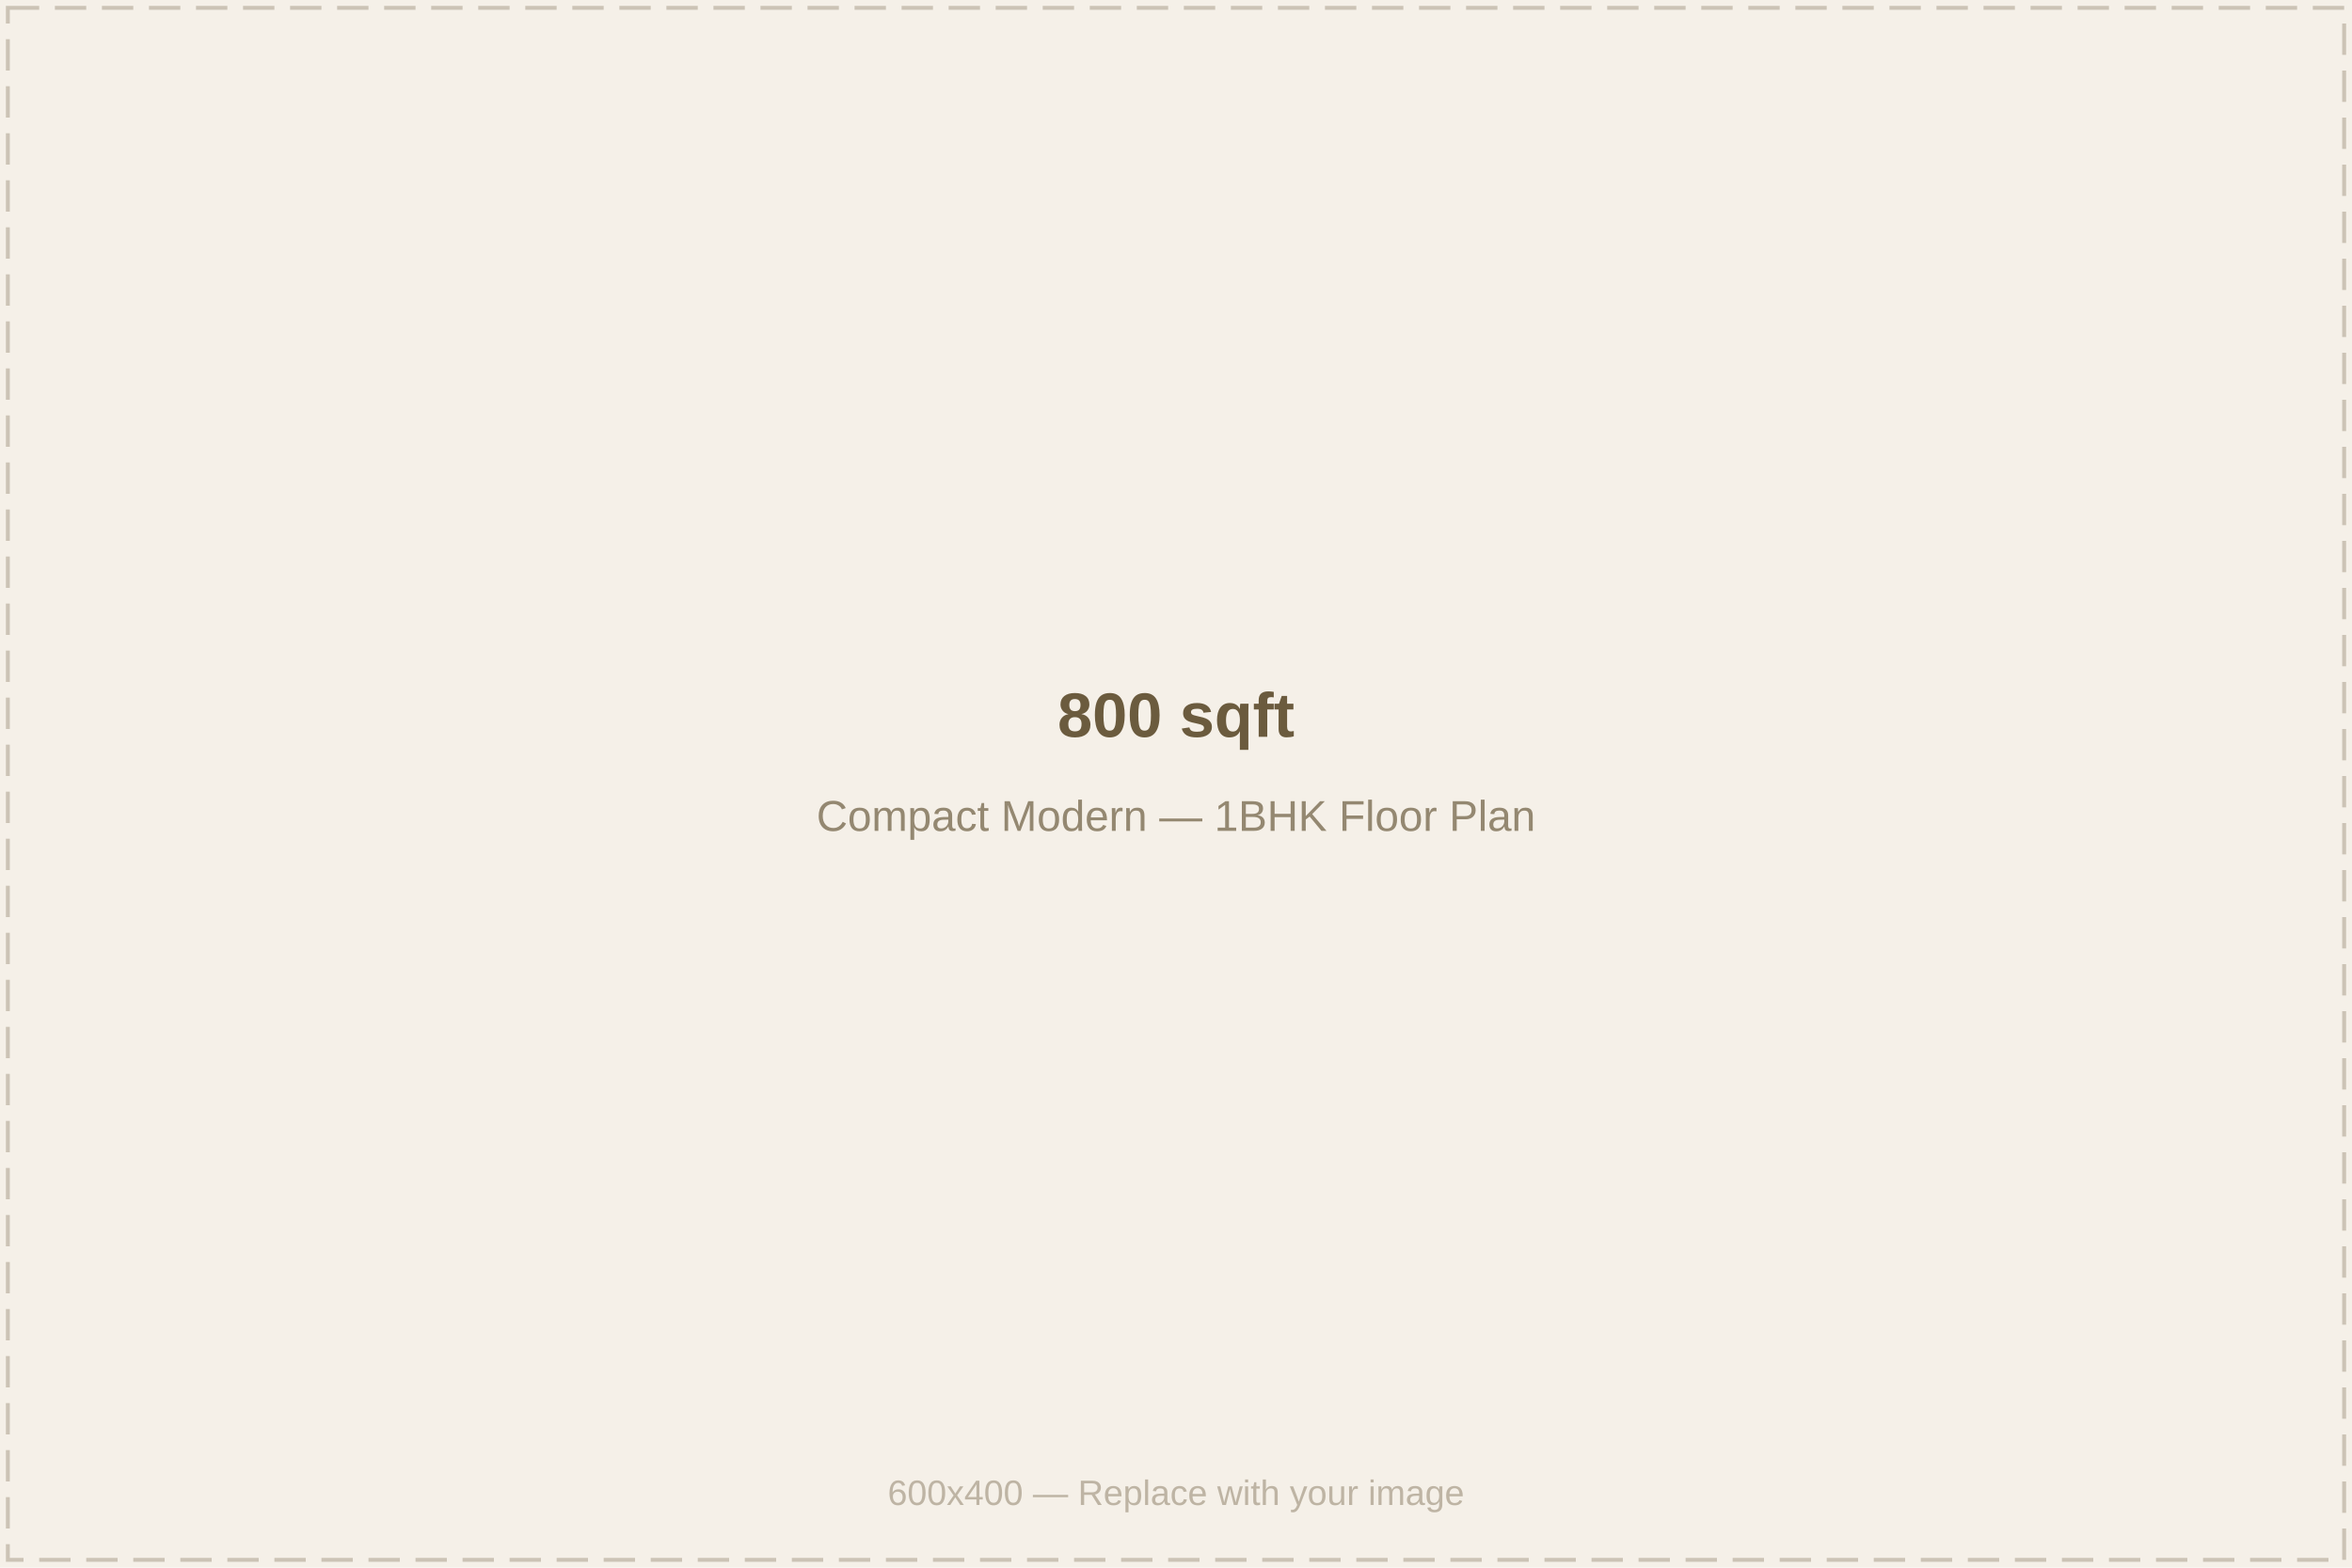
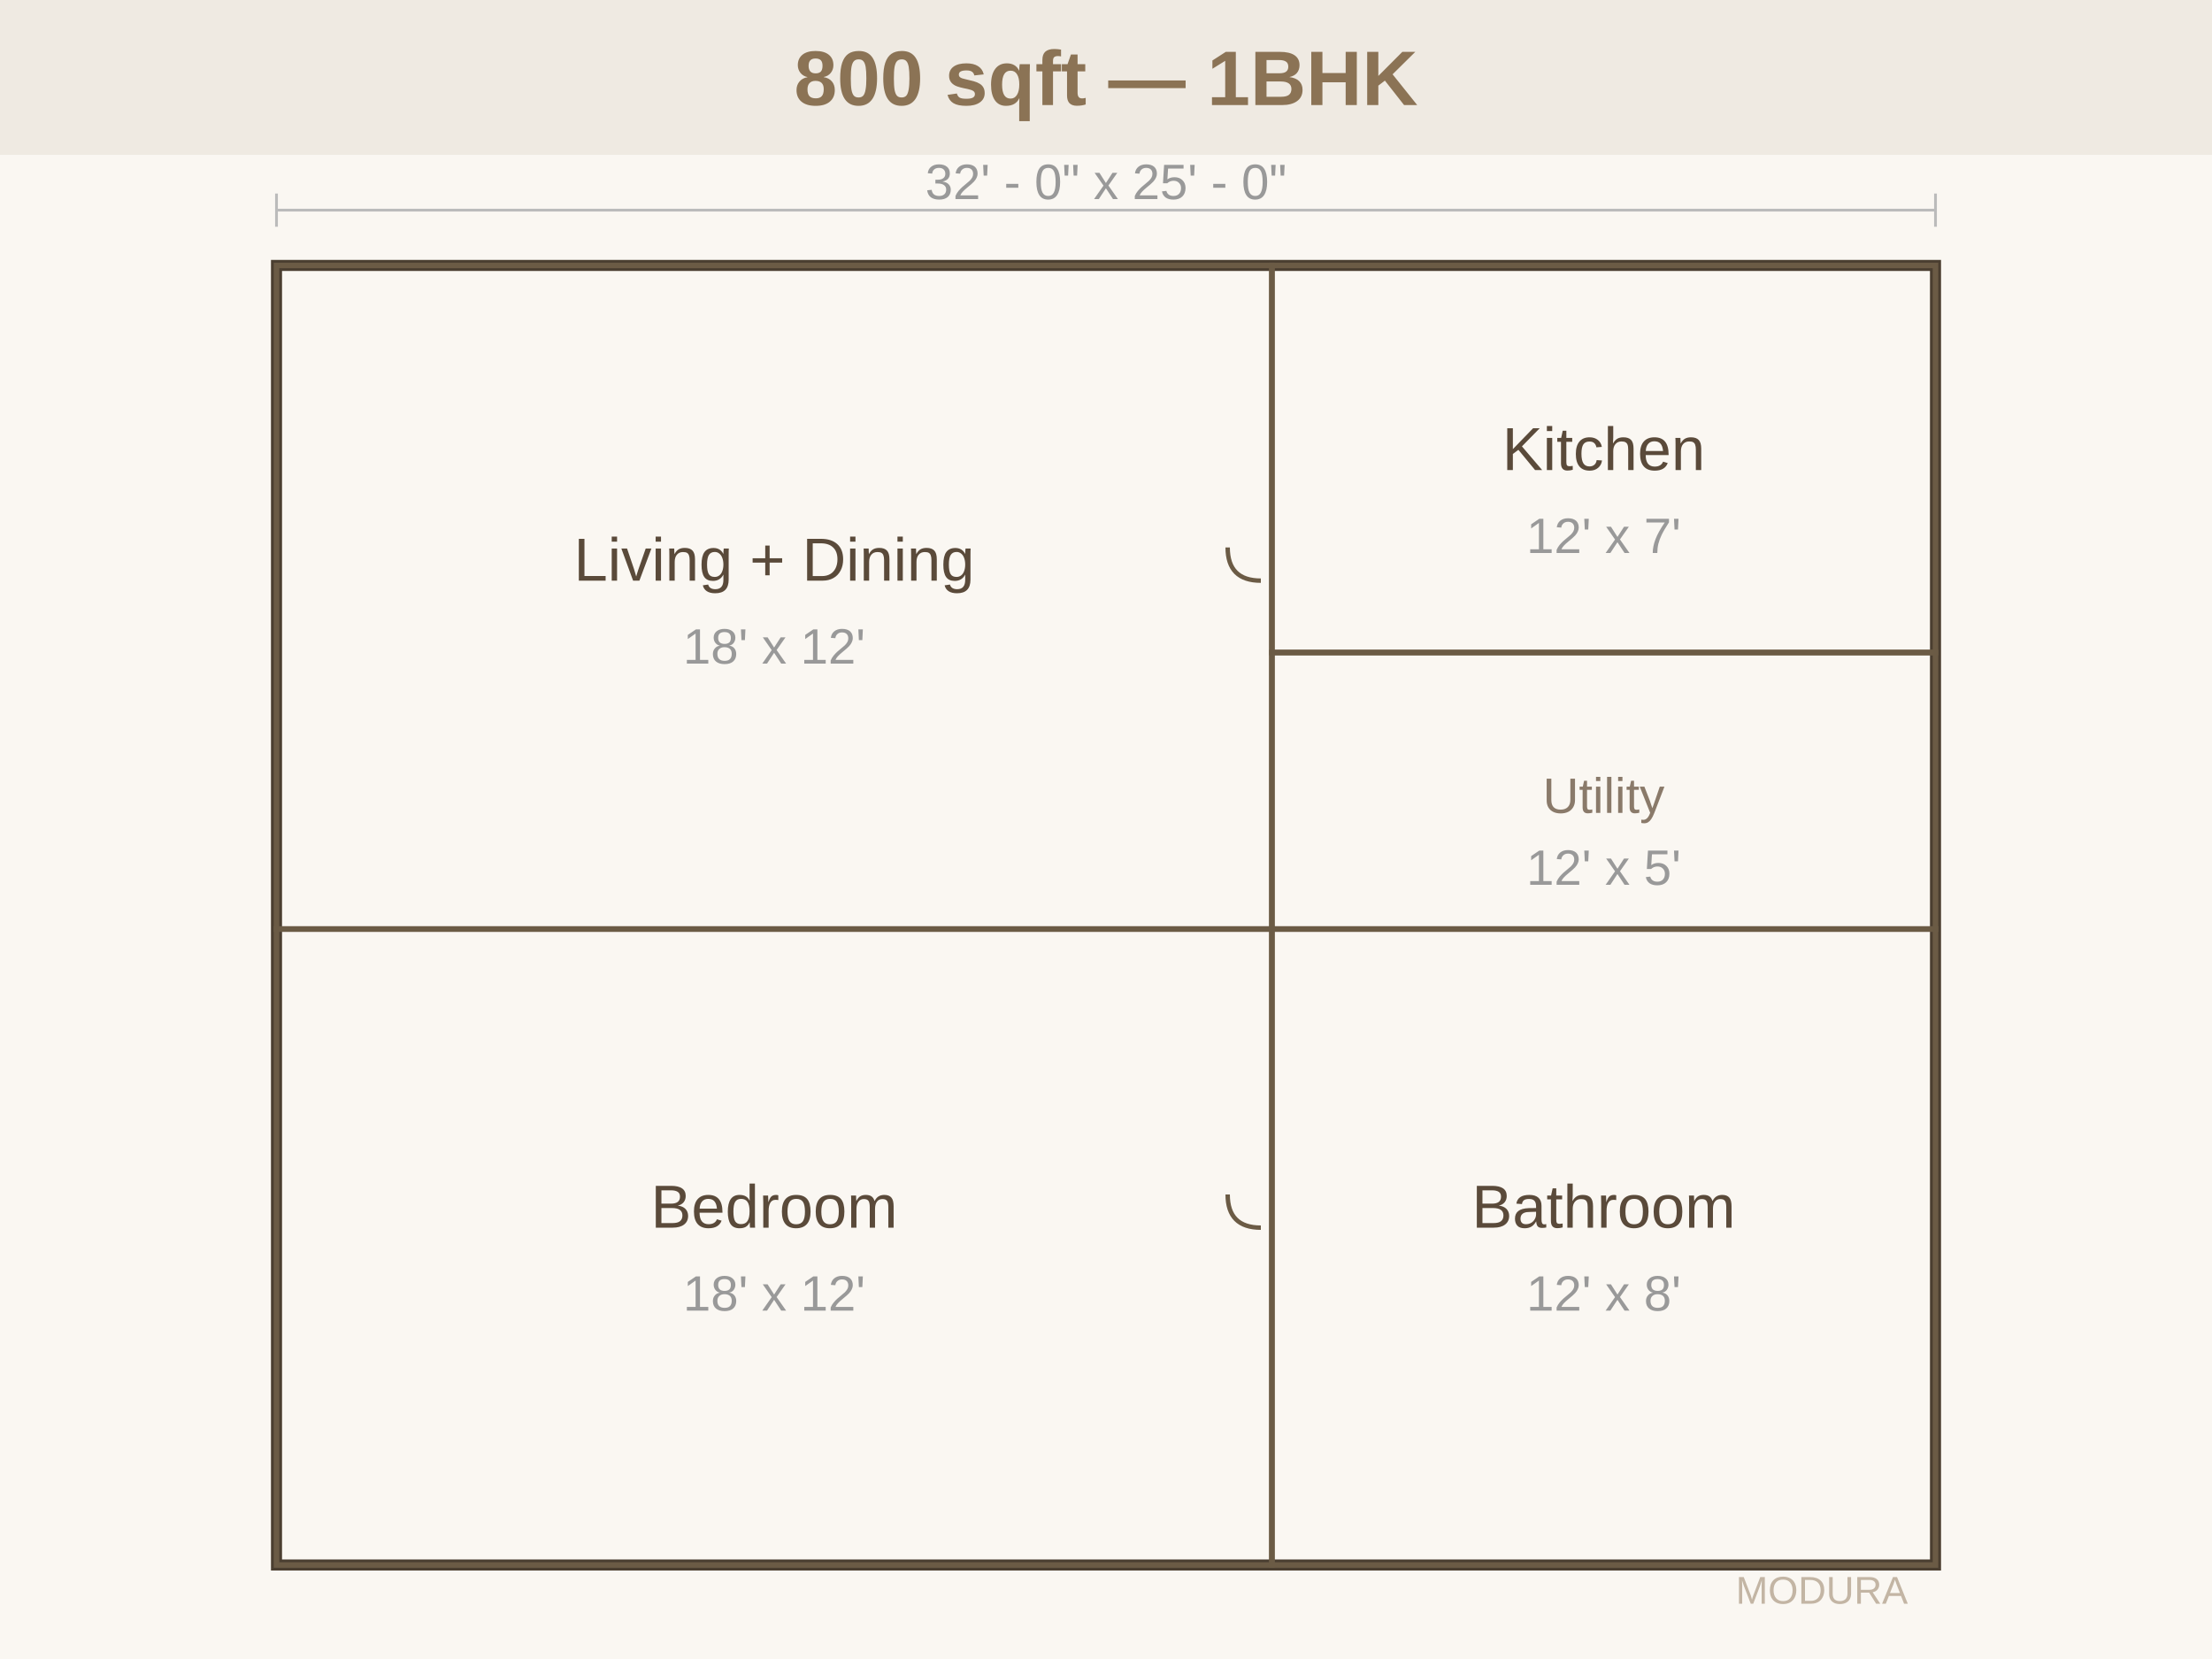
- <svg xmlns="http://www.w3.org/2000/svg" width="600" height="400" viewBox="0 0 600 400">
-   <rect width="600" height="400" fill="#f5f0e8" />
-   <rect x="2" y="2" width="596" height="396" fill="none" stroke="#6b5b3e" stroke-width="1" stroke-dasharray="8,4" opacity="0.3" />
-   <text x="300" y="188" text-anchor="middle" font-family="Arial,sans-serif" font-size="16" font-weight="bold" fill="#6b5b3e">800 sqft</text>
-   <text x="300" y="212" text-anchor="middle" font-family="Arial,sans-serif" font-size="11" fill="#6b5b3e" opacity="0.7">Compact Modern — 1BHK Floor Plan</text>
-   <text x="300" y="384" text-anchor="middle" font-family="Arial,sans-serif" font-size="9" fill="#6b5b3e" opacity="0.4">600x400 — Replace with your image</text>
+ <svg xmlns="http://www.w3.org/2000/svg" width="400" height="300" viewBox="0 0 400 300">
+   <defs>
+     <style>
+       .room { fill: none; stroke: #6b5b45; stroke-width: 1; }
+       .wall { stroke: #4a3e30; stroke-width: 2; fill: none; }
+       .label { font-family: 'Segoe UI', Arial, sans-serif; font-size: 11px; fill: #5a4a3a; text-anchor: middle; }
+       .label-sm { font-family: 'Segoe UI', Arial, sans-serif; font-size: 9px; fill: #8a7a6a; text-anchor: middle; }
+       .dim { font-family: 'Segoe UI', Arial, sans-serif; font-size: 9px; fill: #999; text-anchor: middle; }
+       .title { font-family: 'Segoe UI', Arial, sans-serif; font-size: 14px; fill: #8b7355; font-weight: 600; text-anchor: middle; }
+       .door { fill: none; stroke: #6b5b45; stroke-width: 0.8; }
+     </style>
+   </defs>
+   <rect width="400" height="300" fill="#faf7f2" />
+   <rect x="0" y="0" width="400" height="28" fill="#8b7355" opacity="0.1" />
+   <text x="200" y="19" class="title">800 sqft — 1BHK</text>
+   <line x1="50" y1="38" x2="350" y2="38" stroke="#bbb" stroke-width="0.5" />
+   <line x1="50" y1="35" x2="50" y2="41" stroke="#bbb" stroke-width="0.5" />
+   <line x1="350" y1="35" x2="350" y2="41" stroke="#bbb" stroke-width="0.5" />
+   <text x="200" y="36" class="dim">32' - 0" x 25' - 0"</text>
+   <rect x="50" y="48" width="300" height="235" class="wall" />
+   <rect x="50" y="48" width="180" height="120" class="room" />
+   <text x="140" y="105" class="label">Living + Dining</text>
+   <text x="140" y="120" class="dim">18' x 12'</text>
+   <rect x="230" y="48" width="120" height="70" class="room" />
+   <text x="290" y="85" class="label">Kitchen</text>
+   <text x="290" y="100" class="dim">12' x 7'</text>
+   <rect x="230" y="118" width="120" height="50" class="room" />
+   <text x="290" y="147" class="label-sm">Utility</text>
+   <text x="290" y="160" class="dim">12' x 5'</text>
+   <rect x="50" y="168" width="180" height="115" class="room" />
+   <text x="140" y="222" class="label">Bedroom</text>
+   <text x="140" y="237" class="dim">18' x 12'</text>
+   <rect x="230" y="168" width="120" height="115" class="room" />
+   <text x="290" y="222" class="label">Bathroom</text>
+   <text x="290" y="237" class="dim">12' x 8'</text>
+   <path d="M 228 105 Q 222 105 222 99" class="door" />
+   <path d="M 228 222 Q 222 222 222 216" class="door" />
+   <text x="345" y="290" font-family="Segoe UI, Arial, sans-serif" font-size="7" fill="#8b7355" opacity="0.5" text-anchor="end">MODURA</text>
</svg>
